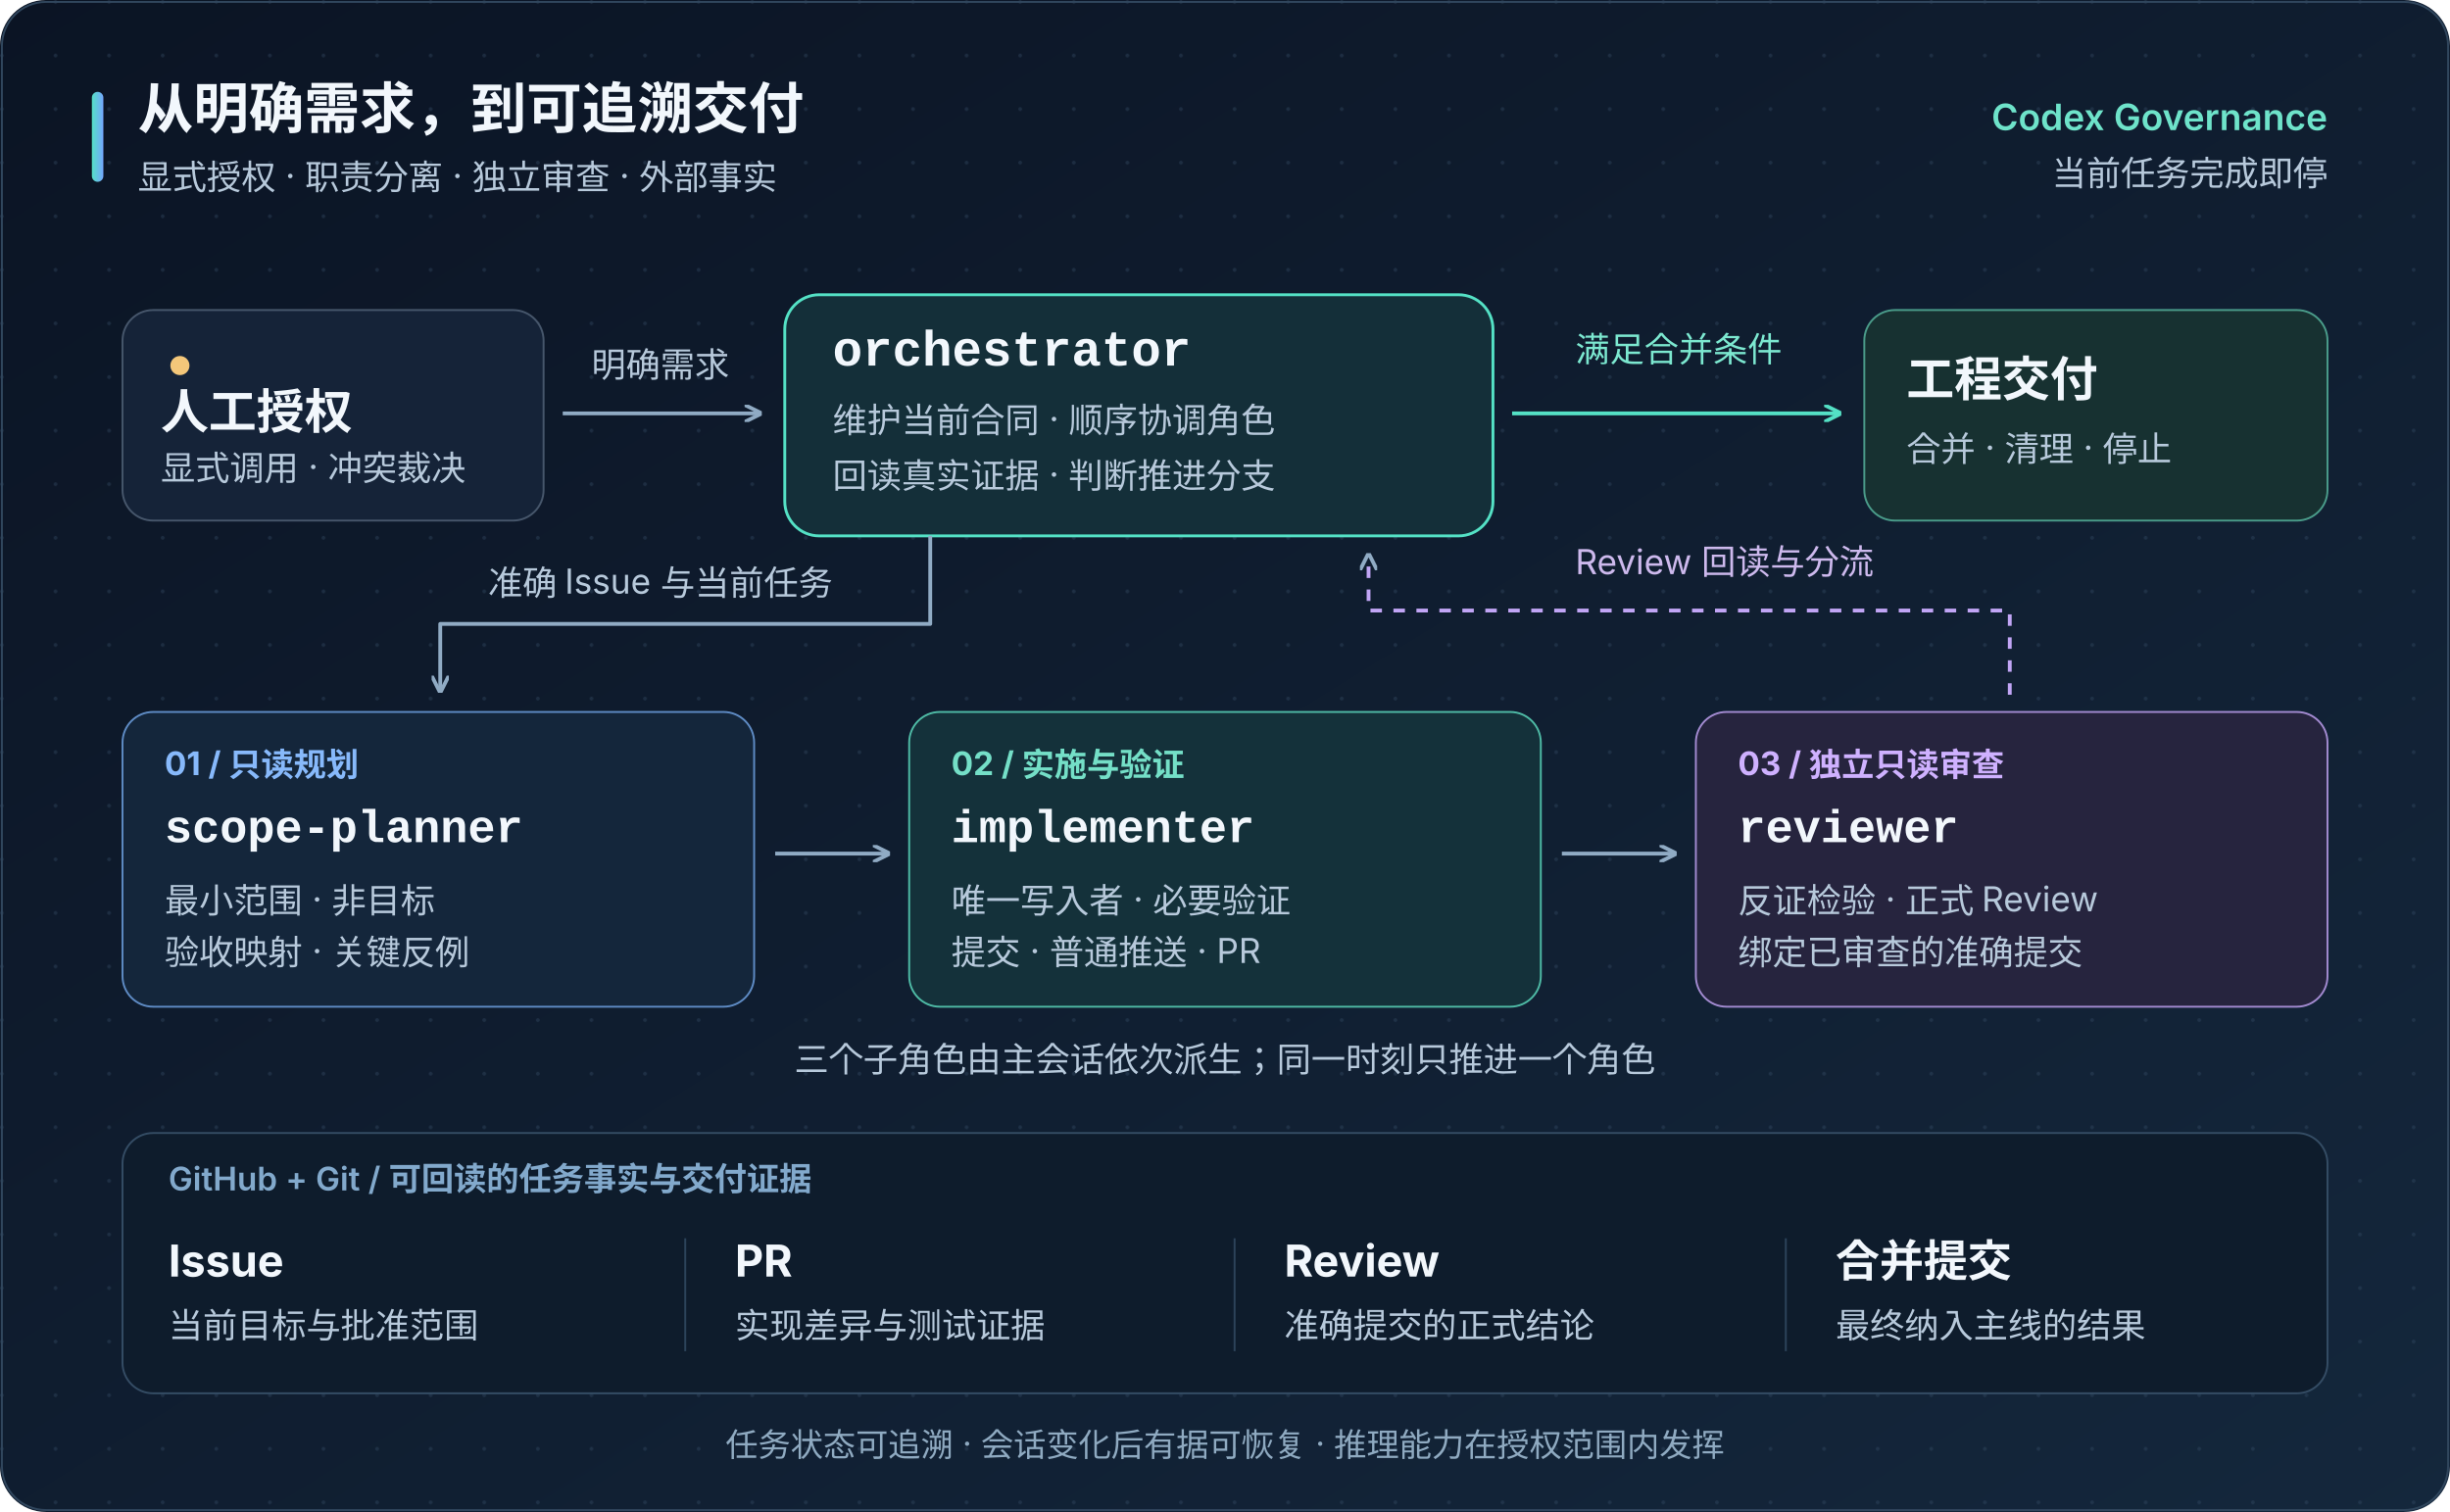
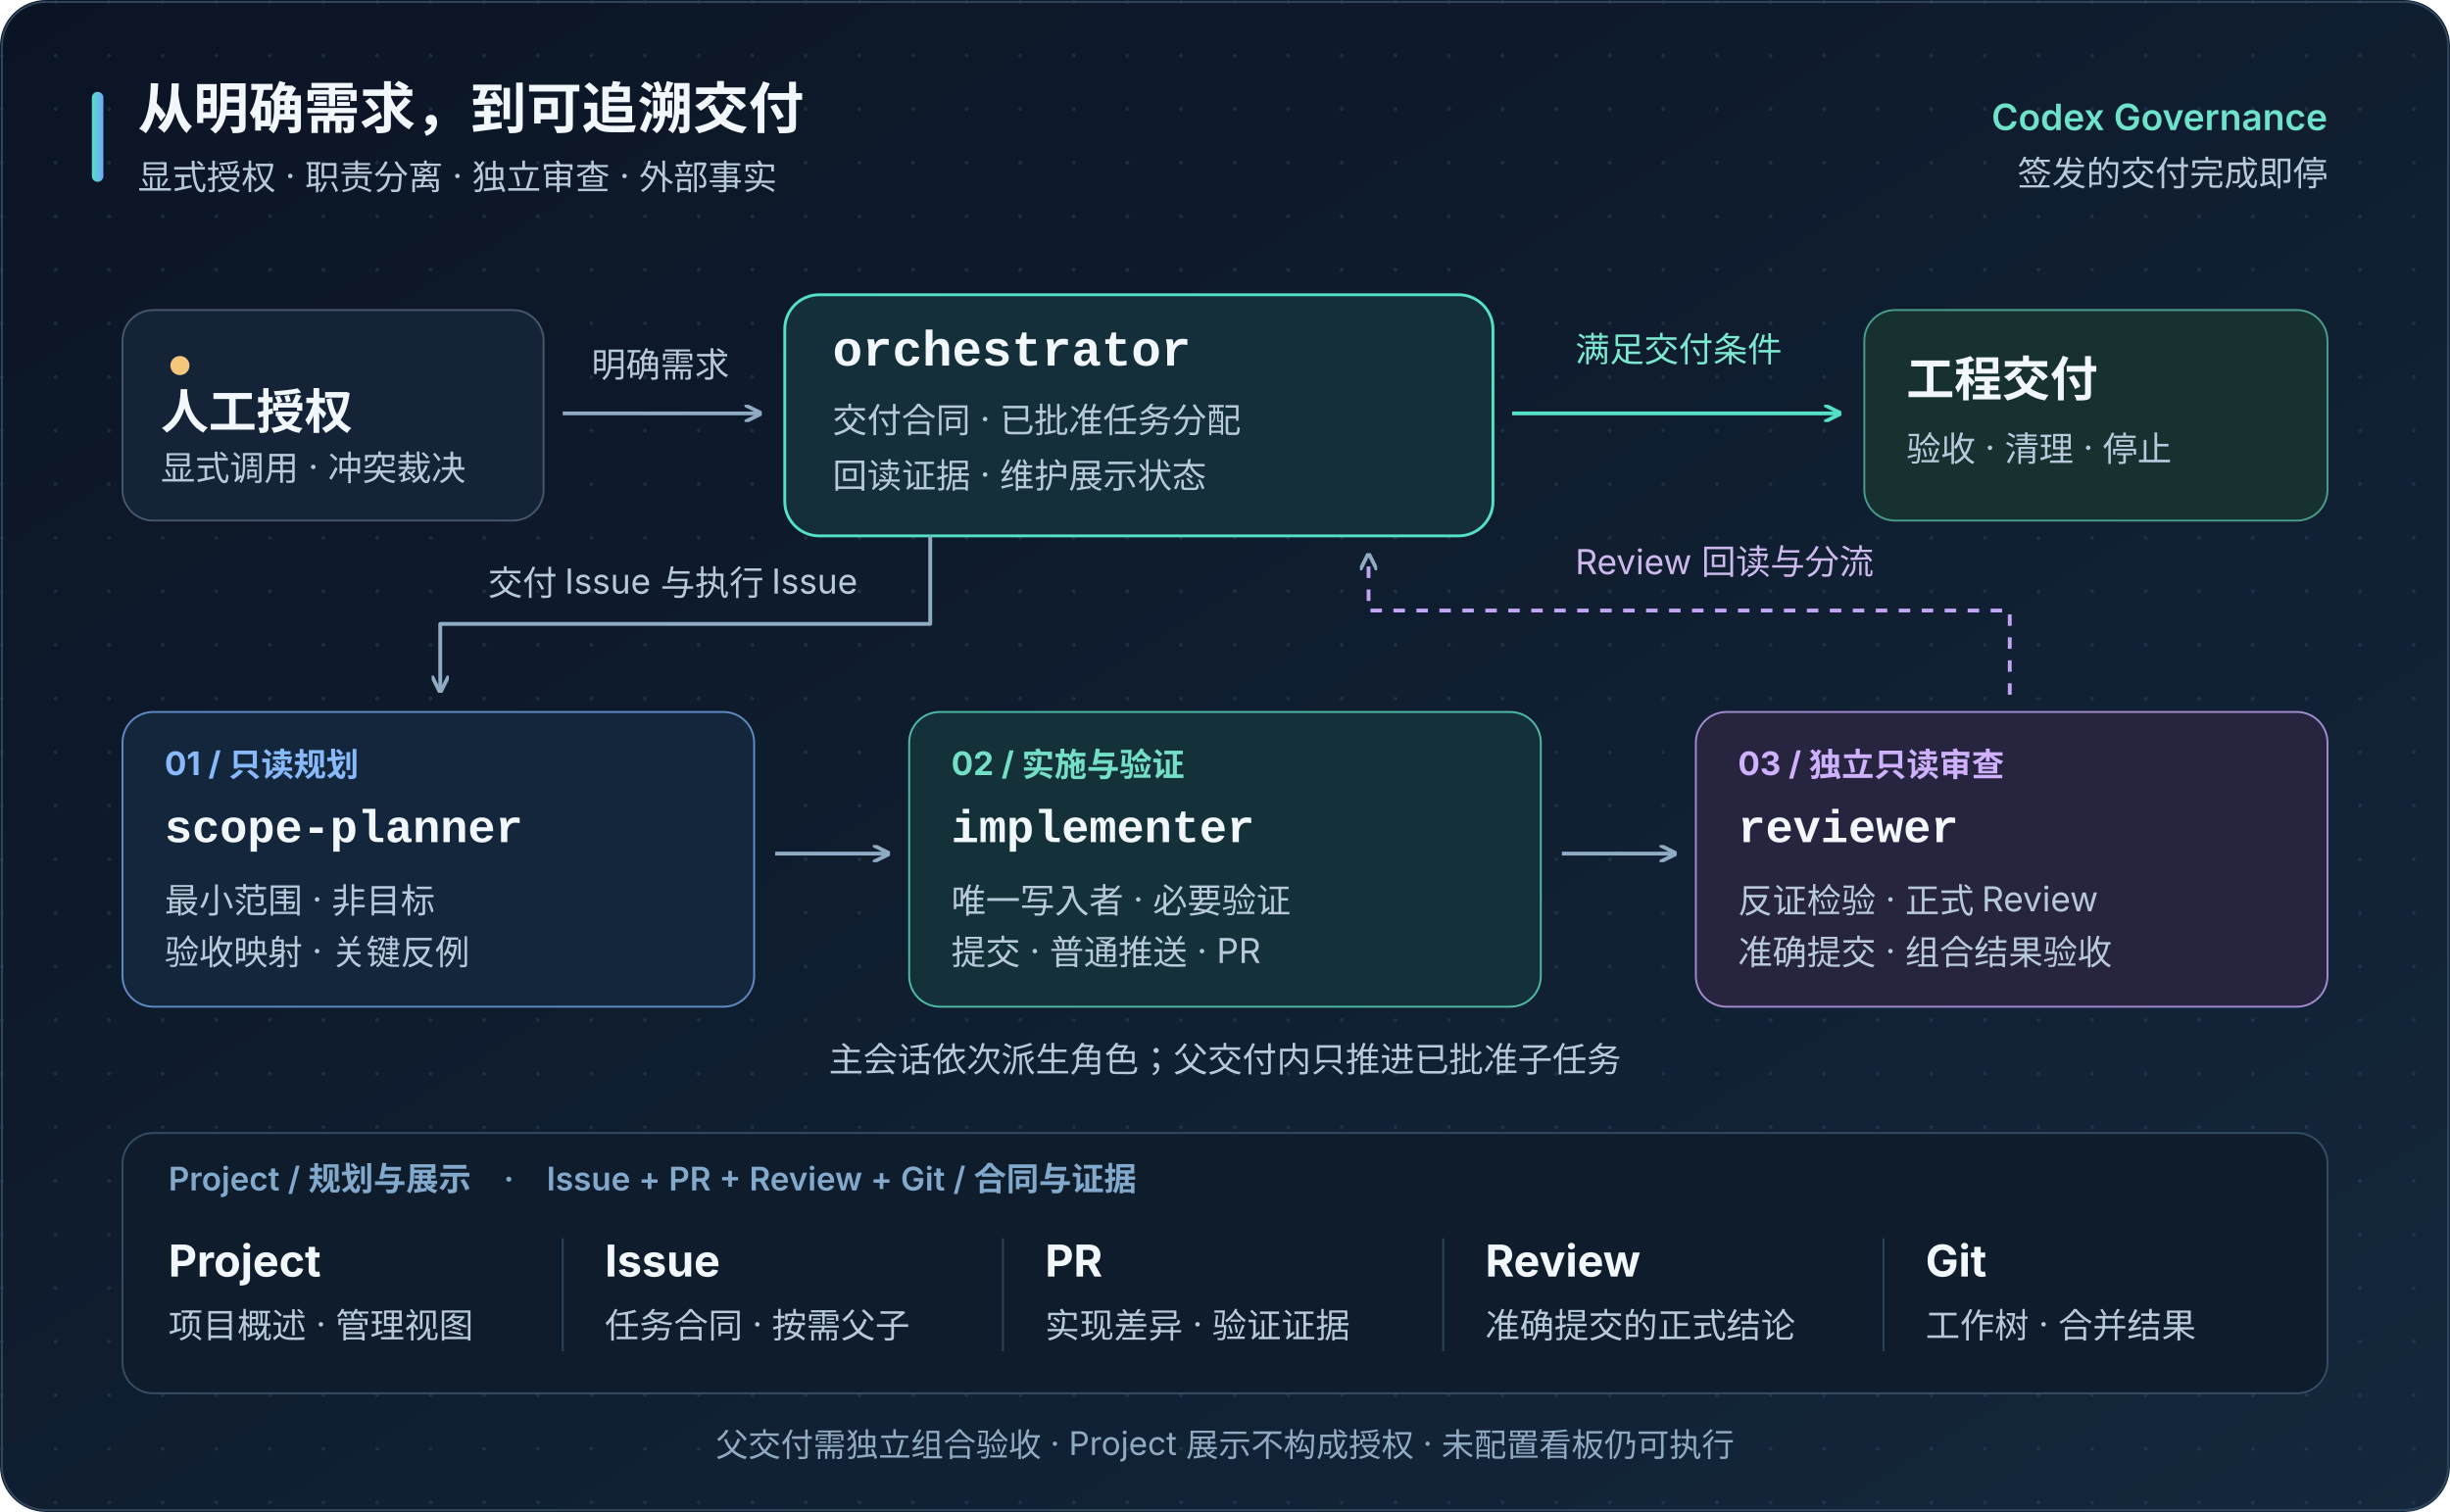
<svg xmlns="http://www.w3.org/2000/svg" width="1280" height="790" viewBox="0 0 1280 790" role="img" aria-labelledby="title desc">
  <defs>
    <linearGradient id="background" x2="1" y2="1">
      <stop stop-color="#0b1424" />
      <stop offset="1" stop-color="#14273c" />
    </linearGradient>
    <linearGradient id="accent" x2="1">
      <stop stop-color="#54e1c5" />
      <stop offset="1" stop-color="#75a6ff" />
    </linearGradient>
    <pattern id="dots" width="28" height="28" patternUnits="userSpaceOnUse">
      <circle cx="1" cy="1" r="1" fill="#39516a" opacity=".35" />
    </pattern>
    <marker id="arrow" markerWidth="9" markerHeight="9" refX="8" refY="4.5" orient="auto" markerUnits="userSpaceOnUse">
      <path d="M0 0 L9 4.5 L0 9" fill="none" stroke="#90abc4" stroke-width="2" />
    </marker>
    <marker id="teal-arrow" markerWidth="9" markerHeight="9" refX="8" refY="4.5" orient="auto" markerUnits="userSpaceOnUse">
      <path d="M0 0 L9 4.5 L0 9" fill="none" stroke="#54e1c5" stroke-width="2" />
    </marker>
    <style>
      text { font-family: -apple-system, BlinkMacSystemFont, 'Segoe UI', 'PingFang SC', 'Microsoft YaHei', sans-serif; }
      .title { fill: #f2f7fc; font-weight: 700; }
      .body { fill: #b7c9db; font-size: 18px; }
      .mono { font-family: 'SFMono-Regular', Consolas, 'Liberation Mono', monospace; }
      .line { fill: none; stroke: #90abc4; stroke-width: 2; stroke-linejoin: round; marker-end: url(#arrow); }
    </style>
  </defs>
  <rect width="1280" height="790" rx="24" fill="url(#background)" />
  <rect width="1280" height="790" rx="24" fill="url(#dots)" />
  <rect x="1" y="1" width="1278" height="788" rx="23" fill="none" stroke="#30465d" />
  <rect x="48" y="48" width="6" height="47" rx="3" fill="url(#accent)" />
  <text x="72" y="67" class="title" font-size="29">从明确需求，到可追溯交付</text>
  <text x="72" y="99" class="body">显式授权 · 职责分离 · 独立审查 · 外部事实</text>
  <text x="1216" y="68" text-anchor="end" fill="#6ee3ca" font-size="19" font-weight="600">Codex Governance</text>
-   <text x="1216" y="97" text-anchor="end" class="body">当前任务完成即停</text>
+   <text x="1216" y="97" text-anchor="end" class="body">签发的交付完成即停</text>
  <rect x="64" y="162" width="220" height="110" rx="16" fill="#152338" stroke="#46566b" />
  <circle cx="94" cy="191" r="5" fill="#f4c77a" />
  <text x="84" y="224" class="title" font-size="25">人工授权</text>
  <text x="84" y="251" class="body">显式调用 · 冲突裁决</text>
  <rect x="410" y="154" width="370" height="126" rx="18" fill="#142f39" stroke="#54e1c5" stroke-width="1.5" />
  <text x="435" y="191" class="title mono" font-size="26">orchestrator</text>
-   <text x="435" y="226" class="body">维护当前合同 · 顺序协调角色</text>
-   <text x="435" y="255" class="body">回读真实证据 · 判断推进分支</text>
+   <text x="435" y="226" class="body">交付合同 · 已批准任务分配</text>
+   <text x="435" y="255" class="body">回读证据 · 维护展示状态</text>
  <rect x="974" y="162" width="242" height="110" rx="16" fill="#173131" stroke="#4a9c8a" />
  <text x="996" y="207" class="title" font-size="25">工程交付</text>
-   <text x="996" y="241" class="body">合并 · 清理 · 停止</text>
+   <text x="996" y="241" class="body">验收 · 清理 · 停止</text>
  <path d="M294 216 H397" class="line" />
  <text x="345" y="197" text-anchor="middle" class="body">明确需求</text>
  <path d="M790 216 H961" fill="none" stroke="#54e1c5" stroke-width="2" marker-end="url(#teal-arrow)" />
-   <text x="877" y="189" text-anchor="middle" fill="#7ce8d0" font-size="18">满足合并条件</text>
+   <text x="877" y="189" text-anchor="middle" fill="#7ce8d0" font-size="18">满足交付条件</text>
  <path d="M486 280 V326 H230 V361" class="line" />
-   <text x="255" y="311" class="body">准确 Issue 与当前任务</text>
+   <text x="255" y="311" class="body">交付 Issue 与执行 Issue</text>
  <path d="M1050 363 V319 H715 V290" fill="none" stroke="#c1a5f5" stroke-width="2" stroke-dasharray="6 6" marker-end="url(#arrow)" />
  <text x="823" y="300" fill="#cdb9ed" font-size="18">Review 回读与分流</text>
  <rect x="64" y="372" width="330" height="154" rx="16" fill="#14263b" stroke="#5e8bc4" />
  <text x="86" y="405" fill="#87b9fb" font-size="17" font-weight="700">01 / 只读规划</text>
  <text x="86" y="440" class="title mono" font-size="24">scope-planner</text>
  <text x="86" y="477" class="body">最小范围 · 非目标</text>
  <text x="86" y="504" class="body">验收映射 · 关键反例</text>
  <rect x="475" y="372" width="330" height="154" rx="16" fill="#14313a" stroke="#4ebaa5" />
  <text x="497" y="405" fill="#74dfc7" font-size="17" font-weight="700">02 / 实施与验证</text>
  <text x="497" y="440" class="title mono" font-size="24">implementer</text>
  <text x="497" y="477" class="body">唯一写入者 · 必要验证</text>
  <text x="497" y="504" class="body">提交 · 普通推送 · PR</text>
  <rect x="886" y="372" width="330" height="154" rx="16" fill="#26243e" stroke="#a28ad0" />
  <text x="908" y="405" fill="#cfb1ff" font-size="17" font-weight="700">03 / 独立只读审查</text>
  <text x="908" y="440" class="title mono" font-size="24">reviewer</text>
  <text x="908" y="477" class="body">反证检验 · 正式 Review</text>
-   <text x="908" y="504" class="body">绑定已审查的准确提交</text>
+   <text x="908" y="504" class="body">准确提交 · 组合结果验收</text>
  <path d="M405 446 H464" class="line" />
  <path d="M816 446 H875" class="line" />
-   <text x="640" y="560" text-anchor="middle" class="body">三个子角色由主会话依次派生；同一时刻只推进一个角色</text>
+   <text x="640" y="560" text-anchor="middle" class="body">主会话依次派生角色；父交付内只推进已批准子任务</text>
  <rect x="64" y="592" width="1152" height="136" rx="16" fill="#0e1c2c" stroke="#344c64" />
-   <text x="88" y="622" fill="#82a9cc" font-size="17" font-weight="600">GitHub + Git / 可回读的任务事实与交付证据</text>
-   <path d="M358 647 V706 M645 647 V706 M933 647 V706" stroke="#2c435a" />
-   <text x="88" y="667" class="title" font-size="23">Issue</text>
-   <text x="88" y="699" class="body">当前目标与批准范围</text>
-   <text x="384" y="667" class="title" font-size="23">PR</text>
-   <text x="384" y="699" class="body">实现差异与测试证据</text>
-   <text x="671" y="667" class="title" font-size="23">Review</text>
-   <text x="671" y="699" class="body">准确提交的正式结论</text>
-   <text x="959" y="667" class="title" font-size="23">合并提交</text>
-   <text x="959" y="699" class="body">最终纳入主线的结果</text>
-   <text x="640" y="761" text-anchor="middle" fill="#8faac1" font-size="17">任务状态可追溯 · 会话变化后有据可恢复 · 推理能力在授权范围内发挥</text>
+   <text x="88" y="622" fill="#82a9cc" font-size="17" font-weight="600">Project / 规划与展示　·　Issue + PR + Review + Git / 合同与证据</text>
+   <path d="M294 647 V706 M524 647 V706 M754 647 V706 M984 647 V706" stroke="#2c435a" />
+   <text x="88" y="667" class="title" font-size="23">Project</text>
+   <text x="88" y="699" class="body">项目概述 · 管理视图</text>
+   <text x="316" y="667" class="title" font-size="23">Issue</text>
+   <text x="316" y="699" class="body">任务合同 · 按需父子</text>
+   <text x="546" y="667" class="title" font-size="23">PR</text>
+   <text x="546" y="699" class="body">实现差异 · 验证证据</text>
+   <text x="776" y="667" class="title" font-size="23">Review</text>
+   <text x="776" y="699" class="body">准确提交的正式结论</text>
+   <text x="1006" y="667" class="title" font-size="23">Git</text>
+   <text x="1006" y="699" class="body">工作树 · 合并结果</text>
+   <text x="640" y="761" text-anchor="middle" fill="#8faac1" font-size="17">父交付需独立组合验收 · Project 展示不构成授权 · 未配置看板仍可执行</text>
</svg>
